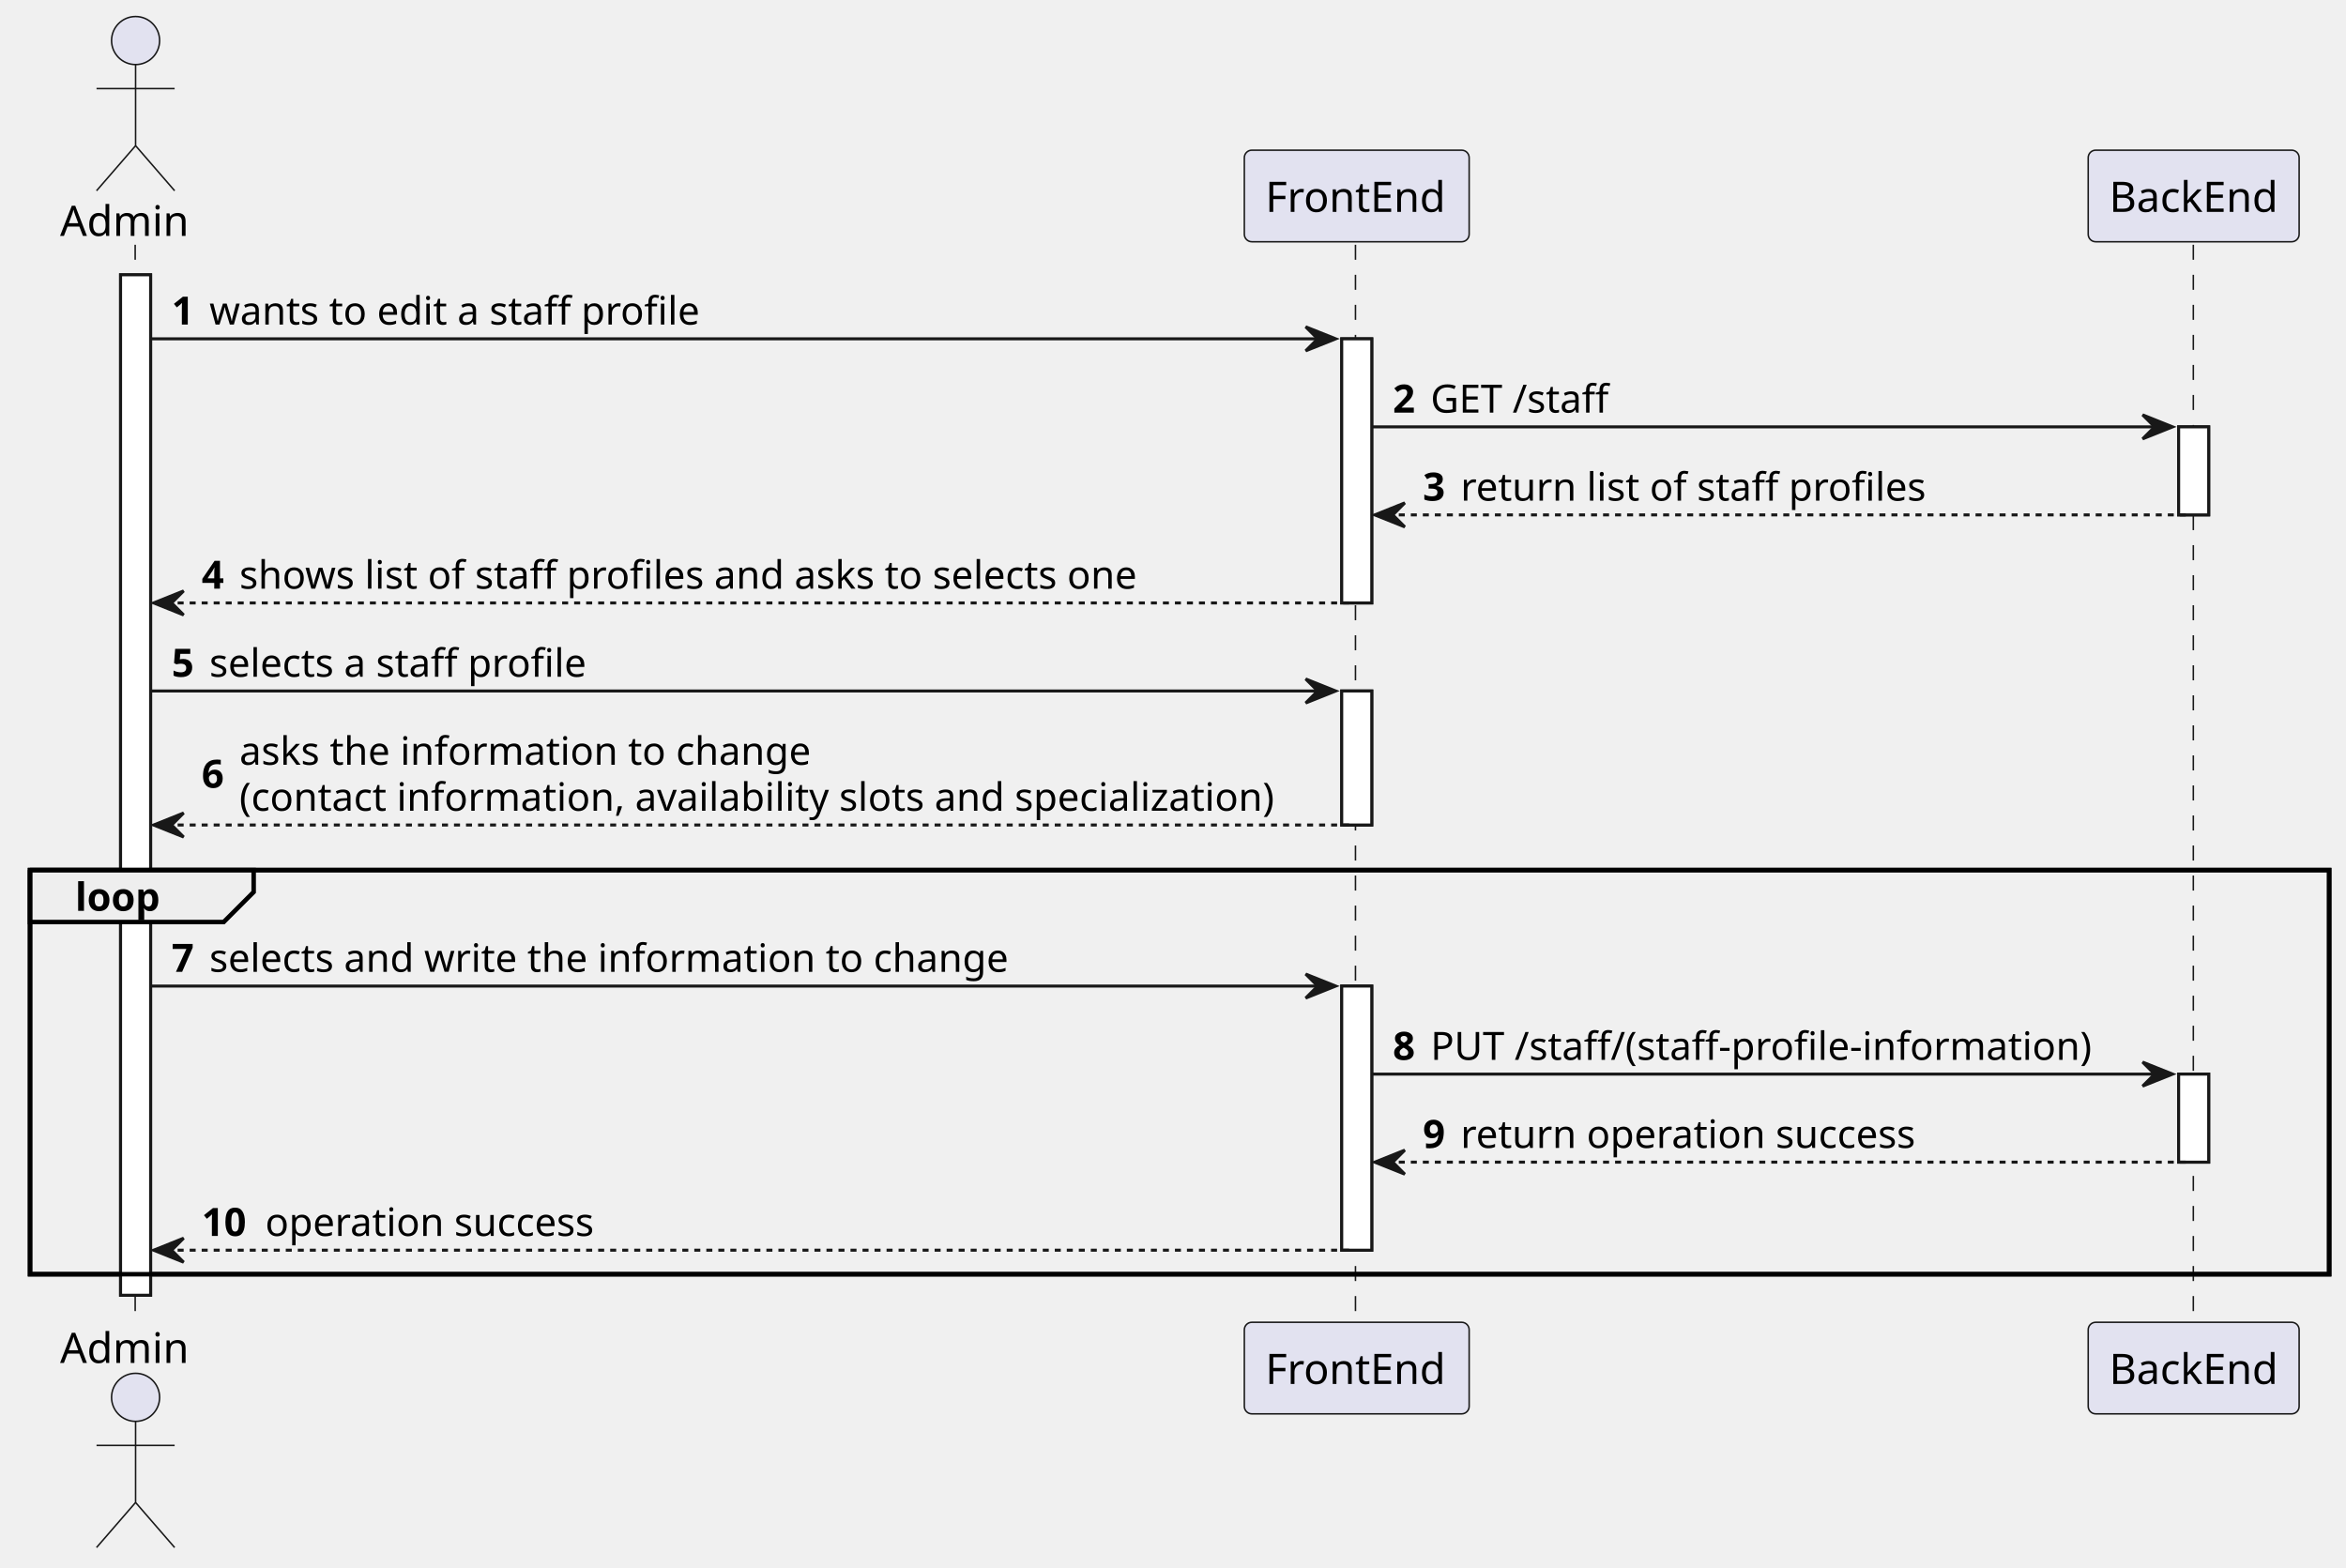
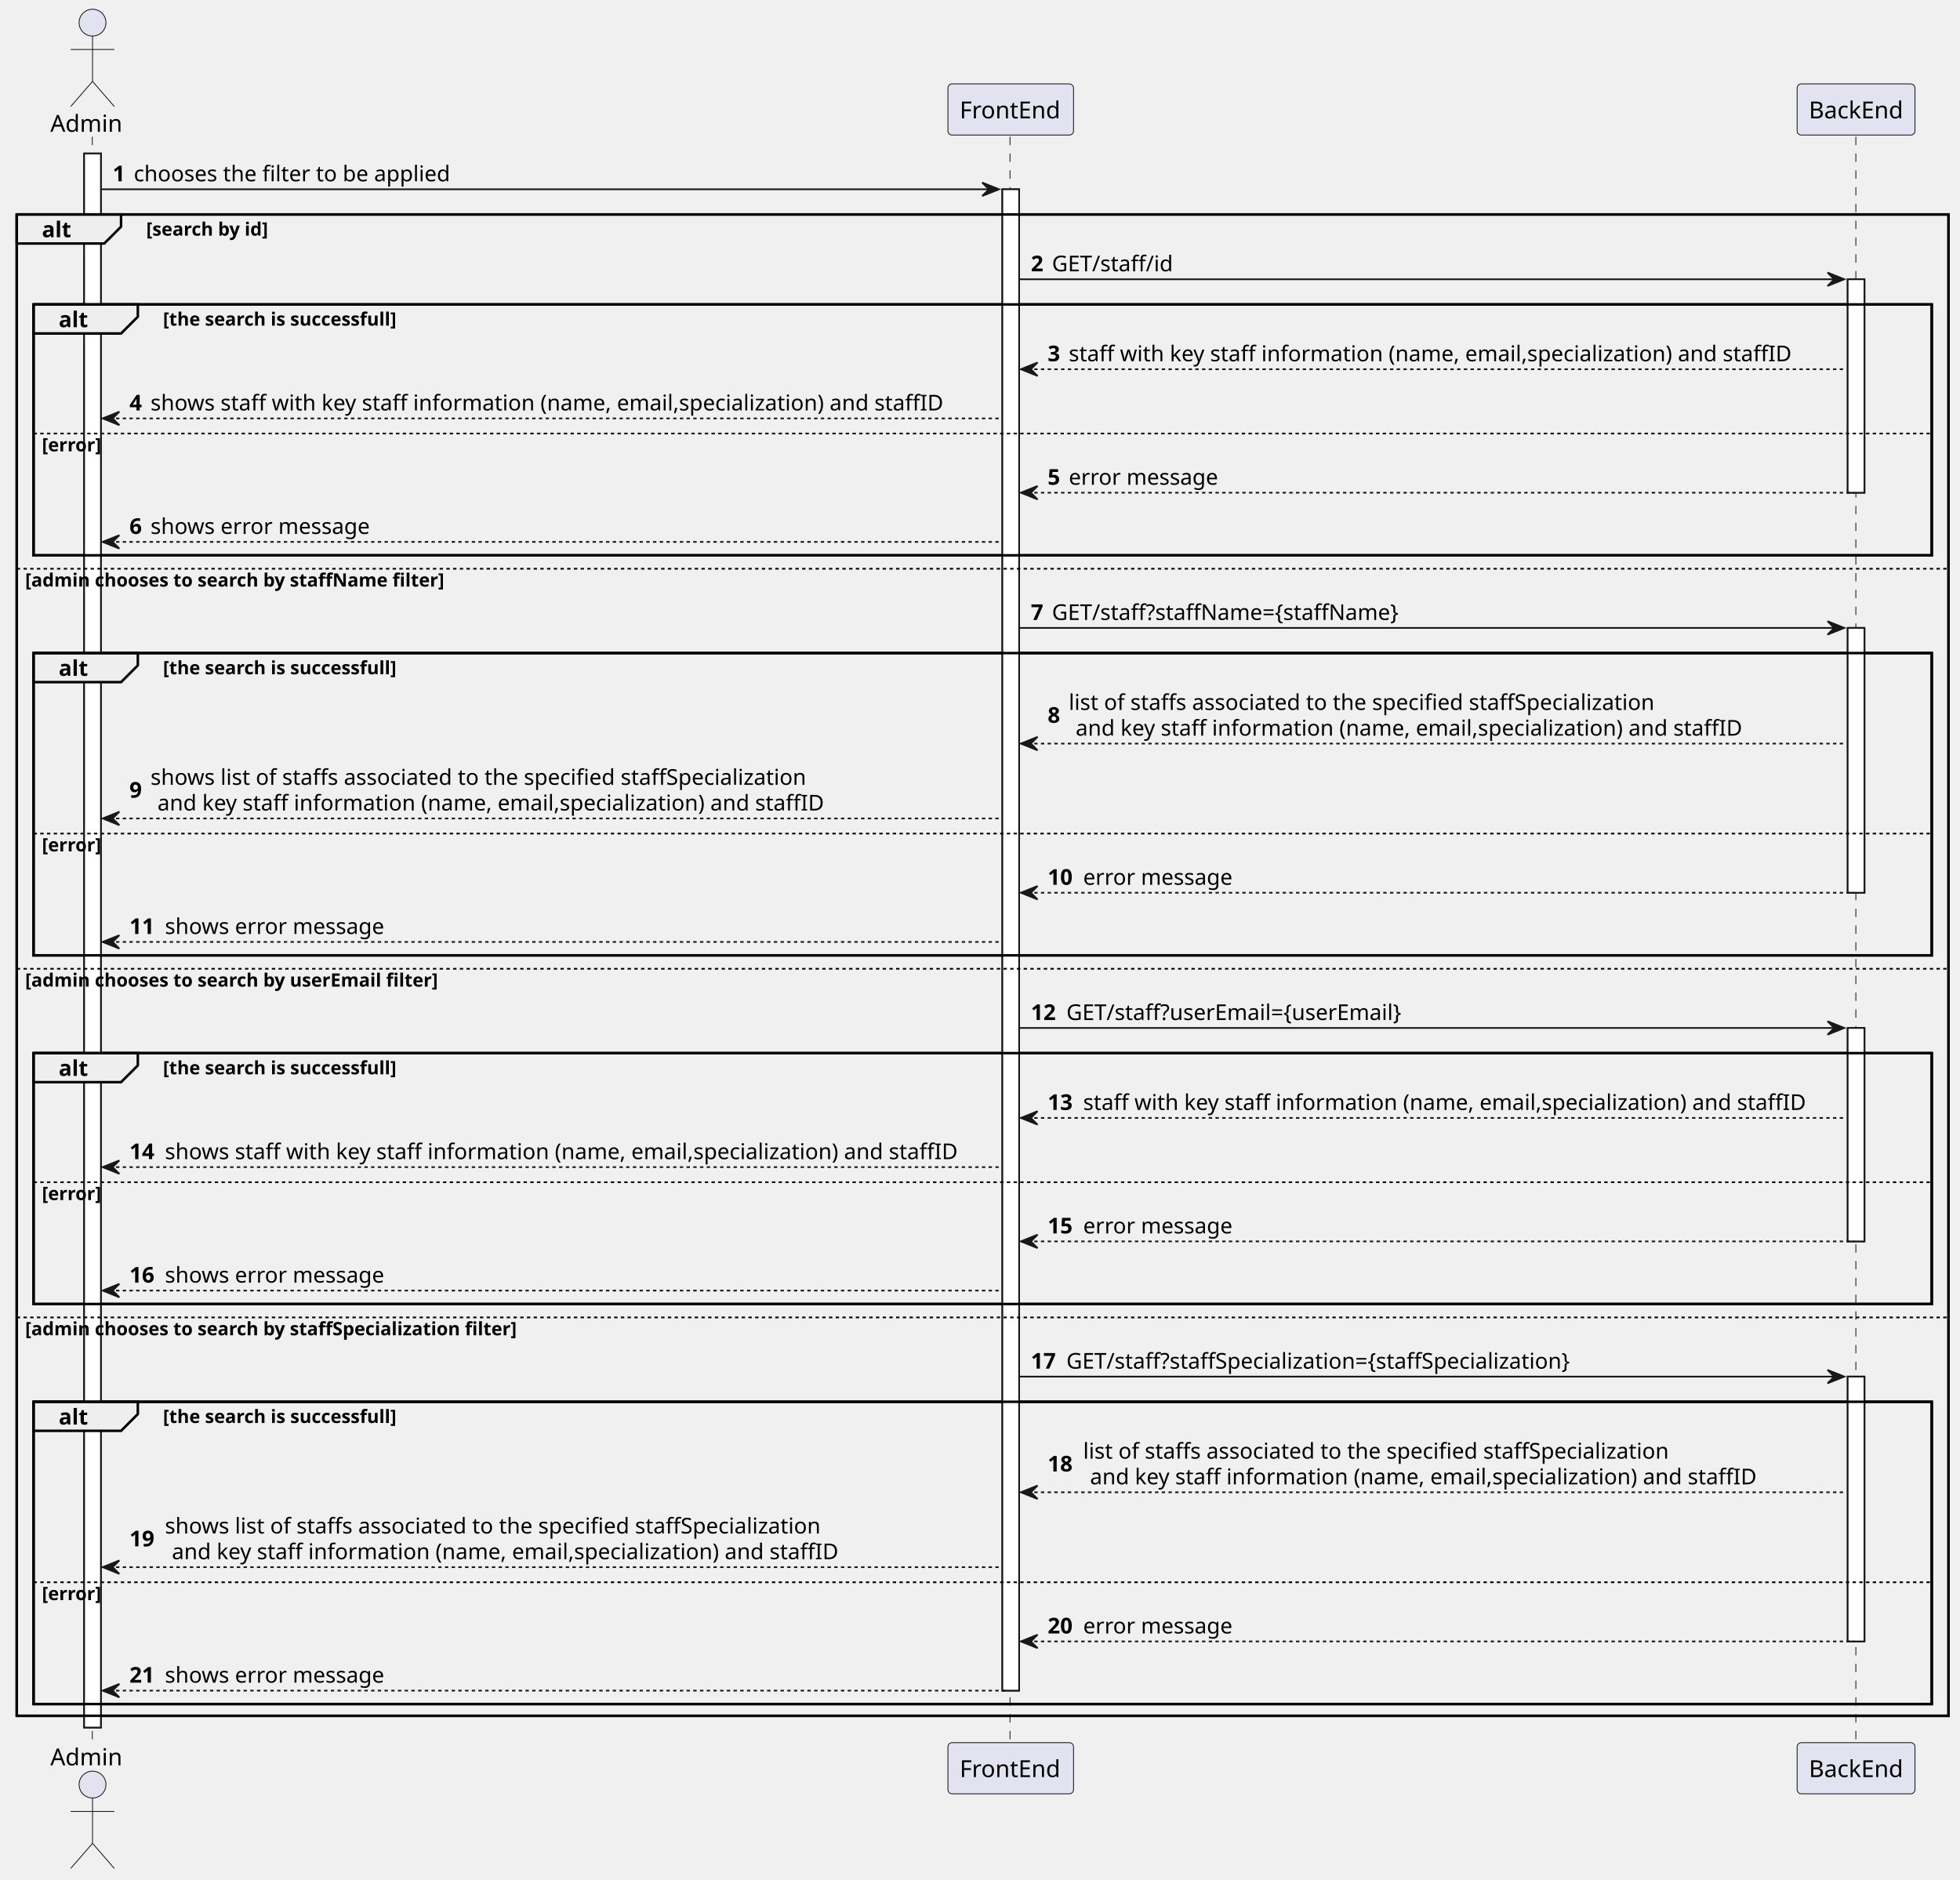
- <svg xmlns="http://www.w3.org/2000/svg" contentStyleType="text/css" height="522px" preserveAspectRatio="none" style="width:781px;height:522px;background:#FFFFFF;" version="1.1" viewBox="0 0 781 522" width="781px" zoomAndPan="magnify">
+ <svg xmlns="http://www.w3.org/2000/svg" contentStyleType="text/css" height="1120px" preserveAspectRatio="none" style="width:1168px;height:1120px;background:#FFFFFF;" version="1.1" viewBox="0 0 1168 1120" width="1168px" zoomAndPan="magnify">
  <defs />
  <g>
-     <rect fill="#FFFFFF" height="339.727" style="stroke:#181818;stroke-width:1.0;" width="10" x="40.138" y="91.488" />
-     <rect fill="#FFFFFF" height="87.932" style="stroke:#181818;stroke-width:1.0;" width="10" x="446.67" y="112.799" />
-     <rect fill="#FFFFFF" height="44.621" style="stroke:#181818;stroke-width:1.0;" width="10" x="446.67" y="230.041" />
-     <rect fill="#FFFFFF" height="87.932" style="stroke:#181818;stroke-width:1.0;" width="10" x="446.67" y="328.283" />
-     <rect fill="#FFFFFF" height="29.311" style="stroke:#181818;stroke-width:1.0;" width="10" x="725.287" y="142.109" />
-     <rect fill="#FFFFFF" height="29.311" style="stroke:#181818;stroke-width:1.0;" width="10" x="725.287" y="357.594" />
-     <rect fill="none" height="134.553" style="stroke:#000000;stroke-width:1.5;" width="765.399" x="10" y="289.662" />
-     <line style="stroke:#181818;stroke-width:0.5;stroke-dasharray:5.0,5.0;" x1="45" x2="45" y1="81.488" y2="441.215" />
-     <line style="stroke:#181818;stroke-width:0.5;stroke-dasharray:5.0,5.0;" x1="451.247" x2="451.247" y1="81.488" y2="441.215" />
-     <line style="stroke:#181818;stroke-width:0.5;stroke-dasharray:5.0,5.0;" x1="730.174" x2="730.174" y1="81.488" y2="441.215" />
-     <text fill="#000000" font-family="sans-serif" font-size="14" lengthAdjust="spacing" textLength="44.276" x="20" y="78.535">Admin</text>
-     <ellipse cx="45.138" cy="13.5" fill="#E2E2F0" rx="8" ry="8" style="stroke:#181818;stroke-width:0.5;" />
-     <path d="M45.138,21.5 L45.138,48.5 M32.138,29.5 L58.138,29.5 M45.138,48.5 L32.138,63.5 M45.138,48.5 L58.138,63.5 " fill="none" style="stroke:#181818;stroke-width:0.5;" />
-     <text fill="#000000" font-family="sans-serif" font-size="14" lengthAdjust="spacing" textLength="44.276" x="20" y="453.75">Admin</text>
-     <ellipse cx="45.138" cy="465.203" fill="#E2E2F0" rx="8" ry="8" style="stroke:#181818;stroke-width:0.5;" />
-     <path d="M45.138,473.203 L45.138,500.203 M32.138,481.203 L58.138,481.203 M45.138,500.203 L32.138,515.203 M45.138,500.203 L58.138,515.203 " fill="none" style="stroke:#181818;stroke-width:0.5;" />
-     <rect fill="#E2E2F0" height="30.488" rx="2.5" ry="2.5" style="stroke:#181818;stroke-width:0.5;" width="74.847" x="414.247" y="50" />
-     <text fill="#000000" font-family="sans-serif" font-size="14" lengthAdjust="spacing" textLength="60.847" x="421.247" y="70.535">FrontEnd</text>
-     <rect fill="#E2E2F0" height="30.488" rx="2.5" ry="2.5" style="stroke:#181818;stroke-width:0.5;" width="74.847" x="414.247" y="440.215" />
-     <text fill="#000000" font-family="sans-serif" font-size="14" lengthAdjust="spacing" textLength="60.847" x="421.247" y="460.75">FrontEnd</text>
-     <rect fill="#E2E2F0" height="30.488" rx="2.5" ry="2.5" style="stroke:#181818;stroke-width:0.5;" width="70.226" x="695.174" y="50" />
-     <text fill="#000000" font-family="sans-serif" font-size="14" lengthAdjust="spacing" textLength="56.226" x="702.174" y="70.535">BackEnd</text>
-     <rect fill="#E2E2F0" height="30.488" rx="2.5" ry="2.5" style="stroke:#181818;stroke-width:0.5;" width="70.226" x="695.174" y="440.215" />
-     <text fill="#000000" font-family="sans-serif" font-size="14" lengthAdjust="spacing" textLength="56.226" x="702.174" y="460.75">BackEnd</text>
-     <rect fill="#FFFFFF" height="339.727" style="stroke:#181818;stroke-width:1.0;" width="10" x="40.138" y="91.488" />
-     <rect fill="#FFFFFF" height="87.932" style="stroke:#181818;stroke-width:1.0;" width="10" x="446.67" y="112.799" />
-     <rect fill="#FFFFFF" height="44.621" style="stroke:#181818;stroke-width:1.0;" width="10" x="446.67" y="230.041" />
-     <rect fill="#FFFFFF" height="87.932" style="stroke:#181818;stroke-width:1.0;" width="10" x="446.67" y="328.283" />
-     <rect fill="#FFFFFF" height="29.311" style="stroke:#181818;stroke-width:1.0;" width="10" x="725.287" y="142.109" />
-     <rect fill="#FFFFFF" height="29.311" style="stroke:#181818;stroke-width:1.0;" width="10" x="725.287" y="357.594" />
-     <polygon fill="#181818" points="434.67,108.799,444.67,112.799,434.67,116.799,438.67,112.799" style="stroke:#181818;stroke-width:1.0;" />
-     <line style="stroke:#181818;stroke-width:1.0;" x1="50.138" x2="440.67" y1="112.799" y2="112.799" />
-     <text fill="#000000" font-family="sans-serif" font-size="13" font-weight="bold" lengthAdjust="spacing" textLength="8.576" x="57.138" y="108.057">1</text>
-     <text fill="#000000" font-family="sans-serif" font-size="13" lengthAdjust="spacing" textLength="170.644" x="69.714" y="108.057">wants to edit a staff profile</text>
-     <polygon fill="#181818" points="713.287,138.109,723.287,142.109,713.287,146.109,717.287,142.109" style="stroke:#181818;stroke-width:1.0;" />
-     <line style="stroke:#181818;stroke-width:1.0;" x1="456.67" x2="719.287" y1="142.109" y2="142.109" />
-     <text fill="#000000" font-family="sans-serif" font-size="13" font-weight="bold" lengthAdjust="spacing" textLength="8.576" x="463.67" y="137.367">2</text>
-     <text fill="#000000" font-family="sans-serif" font-size="13" lengthAdjust="spacing" textLength="63.819" x="476.246" y="137.367">GET /staff</text>
-     <polygon fill="#181818" points="467.67,167.42,457.67,171.42,467.67,175.42,463.67,171.42" style="stroke:#181818;stroke-width:1.0;" />
-     <line style="stroke:#181818;stroke-width:1.0;stroke-dasharray:2.0,2.0;" x1="461.67" x2="729.287" y1="171.42" y2="171.42" />
-     <text fill="#000000" font-family="sans-serif" font-size="13" font-weight="bold" lengthAdjust="spacing" textLength="8.576" x="473.67" y="166.678">3</text>
-     <text fill="#000000" font-family="sans-serif" font-size="13" lengthAdjust="spacing" textLength="162.982" x="486.246" y="166.678">return list of staff profiles</text>
-     <polygon fill="#181818" points="61.138,196.731,51.138,200.731,61.138,204.731,57.138,200.731" style="stroke:#181818;stroke-width:1.0;" />
-     <line style="stroke:#181818;stroke-width:1.0;stroke-dasharray:2.0,2.0;" x1="55.138" x2="450.67" y1="200.731" y2="200.731" />
-     <text fill="#000000" font-family="sans-serif" font-size="13" font-weight="bold" lengthAdjust="spacing" textLength="8.576" x="67.138" y="195.988">4</text>
-     <text fill="#000000" font-family="sans-serif" font-size="13" lengthAdjust="spacing" textLength="314.615" x="79.714" y="195.988">shows list of staff profiles and asks to selects one</text>
-     <polygon fill="#181818" points="434.67,226.041,444.67,230.041,434.67,234.041,438.67,230.041" style="stroke:#181818;stroke-width:1.0;" />
-     <line style="stroke:#181818;stroke-width:1.0;" x1="50.138" x2="440.67" y1="230.041" y2="230.041" />
-     <text fill="#000000" font-family="sans-serif" font-size="13" font-weight="bold" lengthAdjust="spacing" textLength="8.576" x="57.138" y="225.299">5</text>
-     <text fill="#000000" font-family="sans-serif" font-size="13" lengthAdjust="spacing" textLength="131.79" x="69.714" y="225.299">selects a staff profile</text>
-     <polygon fill="#181818" points="61.138,270.662,51.138,274.662,61.138,278.662,57.138,274.662" style="stroke:#181818;stroke-width:1.0;" />
-     <line style="stroke:#181818;stroke-width:1.0;stroke-dasharray:2.0,2.0;" x1="55.138" x2="450.67" y1="274.662" y2="274.662" />
-     <text fill="#000000" font-family="sans-serif" font-size="13" font-weight="bold" lengthAdjust="spacing" textLength="8.576" x="67.138" y="262.265">6</text>
-     <text fill="#000000" font-family="sans-serif" font-size="13" lengthAdjust="spacing" textLength="196.727" x="79.714" y="254.609">asks the information to change</text>
-     <text fill="#000000" font-family="sans-serif" font-size="13" lengthAdjust="spacing" textLength="359.957" x="79.714" y="269.92">(contact information, availability slots and specialization)</text>
-     <path d="M10,289.662 L84.447,289.662 L84.447,296.973 L74.447,306.973 L10,306.973 L10,289.662 " fill="#EEEEEE" style="stroke:#000000;stroke-width:1.5;" />
-     <rect fill="none" height="134.553" style="stroke:#000000;stroke-width:1.5;" width="765.399" x="10" y="289.662" />
-     <text fill="#000000" font-family="sans-serif" font-size="13" font-weight="bold" lengthAdjust="spacing" textLength="29.447" x="25" y="303.231">loop</text>
-     <polygon fill="#181818" points="434.67,324.283,444.67,328.283,434.67,332.283,438.67,328.283" style="stroke:#181818;stroke-width:1.0;" />
-     <line style="stroke:#181818;stroke-width:1.0;" x1="50.138" x2="440.67" y1="328.283" y2="328.283" />
-     <text fill="#000000" font-family="sans-serif" font-size="13" font-weight="bold" lengthAdjust="spacing" textLength="8.576" x="57.138" y="323.541">7</text>
-     <text fill="#000000" font-family="sans-serif" font-size="13" lengthAdjust="spacing" textLength="274.568" x="69.714" y="323.541">selects and write the information to change</text>
-     <polygon fill="#181818" points="713.287,353.594,723.287,357.594,713.287,361.594,717.287,357.594" style="stroke:#181818;stroke-width:1.0;" />
-     <line style="stroke:#181818;stroke-width:1.0;" x1="456.67" x2="719.287" y1="357.594" y2="357.594" />
-     <text fill="#000000" font-family="sans-serif" font-size="13" font-weight="bold" lengthAdjust="spacing" textLength="8.576" x="463.67" y="352.852">8</text>
-     <text fill="#000000" font-family="sans-serif" font-size="13" lengthAdjust="spacing" textLength="237.041" x="476.246" y="352.852">PUT /staff/(staff-profile-information)</text>
-     <polygon fill="#181818" points="467.67,382.904,457.67,386.904,467.67,390.904,463.67,386.904" style="stroke:#181818;stroke-width:1.0;" />
-     <line style="stroke:#181818;stroke-width:1.0;stroke-dasharray:2.0,2.0;" x1="461.67" x2="729.287" y1="386.904" y2="386.904" />
-     <text fill="#000000" font-family="sans-serif" font-size="13" font-weight="bold" lengthAdjust="spacing" textLength="8.576" x="473.67" y="382.162">9</text>
-     <text fill="#000000" font-family="sans-serif" font-size="13" lengthAdjust="spacing" textLength="156.197" x="486.246" y="382.162">return operation success</text>
-     <polygon fill="#181818" points="61.138,412.215,51.138,416.215,61.138,420.215,57.138,416.215" style="stroke:#181818;stroke-width:1.0;" />
-     <line style="stroke:#181818;stroke-width:1.0;stroke-dasharray:2.0,2.0;" x1="55.138" x2="450.67" y1="416.215" y2="416.215" />
-     <text fill="#000000" font-family="sans-serif" font-size="13" font-weight="bold" lengthAdjust="spacing" textLength="17.151" x="67.138" y="411.473">10</text>
-     <text fill="#000000" font-family="sans-serif" font-size="13" lengthAdjust="spacing" textLength="113.204" x="88.29" y="411.473">operation success</text>
+     <rect fill="#FFFFFF" height="938.002" style="stroke:#181818;stroke-width:1.0;" width="10" x="50.138" y="91.488" />
+     <rect fill="#FFFFFF" height="894.691" style="stroke:#181818;stroke-width:1.0;" width="10" x="597.315" y="112.799" />
+     <rect fill="#FFFFFF" height="127.197" style="stroke:#181818;stroke-width:1.0;" width="10" x="1101.056" y="166.42" />
+     <rect fill="#FFFFFF" height="157.818" style="stroke:#181818;stroke-width:1.0;" width="10" x="1101.056" y="374.193" />
+     <rect fill="#FFFFFF" height="127.197" style="stroke:#181818;stroke-width:1.0;" width="10" x="1101.056" y="612.588" />
+     <rect fill="#FFFFFF" height="157.818" style="stroke:#181818;stroke-width:1.0;" width="10" x="1101.056" y="820.361" />
+     <rect fill="none" height="894.691" style="stroke:#000000;stroke-width:1.5;" width="1151.168" x="10" y="127.799" />
+     <rect fill="none" height="149.508" style="stroke:#000000;stroke-width:1.5;" width="1131.168" x="20" y="181.42" />
+     <rect fill="none" height="180.129" style="stroke:#000000;stroke-width:1.5;" width="1131.168" x="20" y="389.193" />
+     <rect fill="none" height="149.508" style="stroke:#000000;stroke-width:1.5;" width="1131.168" x="20" y="627.588" />
+     <rect fill="none" height="180.129" style="stroke:#000000;stroke-width:1.5;" width="1131.168" x="20" y="835.361" />
+     <line style="stroke:#181818;stroke-width:0.5;stroke-dasharray:5.0,5.0;" x1="55" x2="55" y1="81.488" y2="1039.49" />
+     <line style="stroke:#181818;stroke-width:0.5;stroke-dasharray:5.0,5.0;" x1="601.892" x2="601.892" y1="81.488" y2="1039.49" />
+     <line style="stroke:#181818;stroke-width:0.5;stroke-dasharray:5.0,5.0;" x1="1105.943" x2="1105.943" y1="81.488" y2="1039.49" />
+     <text fill="#000000" font-family="sans-serif" font-size="14" lengthAdjust="spacing" textLength="44.276" x="30" y="78.535">Admin</text>
+     <ellipse cx="55.138" cy="13.5" fill="#E2E2F0" rx="8" ry="8" style="stroke:#181818;stroke-width:0.5;" />
+     <path d="M55.138,21.5 L55.138,48.5 M42.138,29.5 L68.138,29.5 M55.138,48.5 L42.138,63.5 M55.138,48.5 L68.138,63.5 " fill="none" style="stroke:#181818;stroke-width:0.5;" />
+     <text fill="#000000" font-family="sans-serif" font-size="14" lengthAdjust="spacing" textLength="44.276" x="30" y="1052.025">Admin</text>
+     <ellipse cx="55.138" cy="1063.478" fill="#E2E2F0" rx="8" ry="8" style="stroke:#181818;stroke-width:0.5;" />
+     <path d="M55.138,1071.478 L55.138,1098.478 M42.138,1079.478 L68.138,1079.478 M55.138,1098.478 L42.138,1113.478 M55.138,1098.478 L68.138,1113.478 " fill="none" style="stroke:#181818;stroke-width:0.5;" />
+     <rect fill="#E2E2F0" height="30.488" rx="2.5" ry="2.5" style="stroke:#181818;stroke-width:0.5;" width="74.847" x="564.892" y="50" />
+     <text fill="#000000" font-family="sans-serif" font-size="14" lengthAdjust="spacing" textLength="60.847" x="571.892" y="70.535">FrontEnd</text>
+     <rect fill="#E2E2F0" height="30.488" rx="2.5" ry="2.5" style="stroke:#181818;stroke-width:0.5;" width="74.847" x="564.892" y="1038.49" />
+     <text fill="#000000" font-family="sans-serif" font-size="14" lengthAdjust="spacing" textLength="60.847" x="571.892" y="1059.025">FrontEnd</text>
+     <rect fill="#E2E2F0" height="30.488" rx="2.5" ry="2.5" style="stroke:#181818;stroke-width:0.5;" width="70.226" x="1070.943" y="50" />
+     <text fill="#000000" font-family="sans-serif" font-size="14" lengthAdjust="spacing" textLength="56.226" x="1077.943" y="70.535">BackEnd</text>
+     <rect fill="#E2E2F0" height="30.488" rx="2.5" ry="2.5" style="stroke:#181818;stroke-width:0.5;" width="70.226" x="1070.943" y="1038.49" />
+     <text fill="#000000" font-family="sans-serif" font-size="14" lengthAdjust="spacing" textLength="56.226" x="1077.943" y="1059.025">BackEnd</text>
+     <rect fill="#FFFFFF" height="938.002" style="stroke:#181818;stroke-width:1.0;" width="10" x="50.138" y="91.488" />
+     <rect fill="#FFFFFF" height="894.691" style="stroke:#181818;stroke-width:1.0;" width="10" x="597.315" y="112.799" />
+     <rect fill="#FFFFFF" height="127.197" style="stroke:#181818;stroke-width:1.0;" width="10" x="1101.056" y="166.42" />
+     <rect fill="#FFFFFF" height="157.818" style="stroke:#181818;stroke-width:1.0;" width="10" x="1101.056" y="374.193" />
+     <rect fill="#FFFFFF" height="127.197" style="stroke:#181818;stroke-width:1.0;" width="10" x="1101.056" y="612.588" />
+     <rect fill="#FFFFFF" height="157.818" style="stroke:#181818;stroke-width:1.0;" width="10" x="1101.056" y="820.361" />
+     <polygon fill="#181818" points="585.315,108.799,595.315,112.799,585.315,116.799,589.315,112.799" style="stroke:#181818;stroke-width:1.0;" />
+     <line style="stroke:#181818;stroke-width:1.0;" x1="60.138" x2="591.315" y1="112.799" y2="112.799" />
+     <text fill="#000000" font-family="sans-serif" font-size="13" font-weight="bold" lengthAdjust="spacing" textLength="8.576" x="67.138" y="108.057">1</text>
+     <text fill="#000000" font-family="sans-serif" font-size="13" lengthAdjust="spacing" textLength="196.409" x="79.714" y="108.057">chooses the filter to be applied</text>
+     <path d="M10,127.799 L72.139,127.799 L72.139,135.109 L62.139,145.109 L10,145.109 L10,127.799 " fill="#EEEEEE" style="stroke:#000000;stroke-width:1.5;" />
+     <rect fill="none" height="894.691" style="stroke:#000000;stroke-width:1.5;" width="1151.168" x="10" y="127.799" />
+     <text fill="#000000" font-family="sans-serif" font-size="13" font-weight="bold" lengthAdjust="spacing" textLength="17.139" x="25" y="141.367">alt</text>
+     <text fill="#000000" font-family="sans-serif" font-size="11" font-weight="bold" lengthAdjust="spacing" textLength="77.183" x="87.139" y="140.434">[search by id]</text>
+     <polygon fill="#181818" points="1089.056,162.42,1099.056,166.42,1089.056,170.42,1093.056,166.42" style="stroke:#181818;stroke-width:1.0;" />
+     <line style="stroke:#181818;stroke-width:1.0;" x1="607.315" x2="1095.056" y1="166.42" y2="166.42" />
+     <text fill="#000000" font-family="sans-serif" font-size="13" font-weight="bold" lengthAdjust="spacing" textLength="8.576" x="614.315" y="161.678">2</text>
+     <text fill="#000000" font-family="sans-serif" font-size="13" lengthAdjust="spacing" textLength="78.463" x="626.891" y="161.678">GET/staff/id</text>
+     <path d="M20,181.42 L82.139,181.42 L82.139,188.731 L72.139,198.731 L20,198.731 L20,181.42 " fill="#EEEEEE" style="stroke:#000000;stroke-width:1.5;" />
+     <rect fill="none" height="149.508" style="stroke:#000000;stroke-width:1.5;" width="1131.168" x="20" y="181.42" />
+     <text fill="#000000" font-family="sans-serif" font-size="13" font-weight="bold" lengthAdjust="spacing" textLength="17.139" x="35" y="194.988">alt</text>
+     <text fill="#000000" font-family="sans-serif" font-size="11" font-weight="bold" lengthAdjust="spacing" textLength="147.141" x="97.139" y="194.055">[the search is successfull]</text>
+     <polygon fill="#181818" points="618.315,216.041,608.315,220.041,618.315,224.041,614.315,220.041" style="stroke:#181818;stroke-width:1.0;" />
+     <line style="stroke:#181818;stroke-width:1.0;stroke-dasharray:2.0,2.0;" x1="612.315" x2="1100.056" y1="220.041" y2="220.041" />
+     <text fill="#000000" font-family="sans-serif" font-size="13" font-weight="bold" lengthAdjust="spacing" textLength="8.576" x="624.315" y="215.299">3</text>
+     <text fill="#000000" font-family="sans-serif" font-size="13" lengthAdjust="spacing" textLength="448.589" x="636.891" y="215.299">staff with key staff information (name, email,specialization) and staffID</text>
+     <polygon fill="#181818" points="71.138,245.352,61.138,249.352,71.138,253.352,67.138,249.352" style="stroke:#181818;stroke-width:1.0;" />
+     <line style="stroke:#181818;stroke-width:1.0;stroke-dasharray:2.0,2.0;" x1="65.138" x2="596.315" y1="249.352" y2="249.352" />
+     <text fill="#000000" font-family="sans-serif" font-size="13" font-weight="bold" lengthAdjust="spacing" textLength="8.576" x="77.138" y="244.609">4</text>
+     <text fill="#000000" font-family="sans-serif" font-size="13" lengthAdjust="spacing" textLength="492.026" x="89.714" y="244.609">shows staff with key staff information (name, email,specialization) and staffID</text>
+     <line style="stroke:#000000;stroke-width:1.0;stroke-dasharray:2.0,2.0;" x1="20" x2="1151.168" y1="258.352" y2="258.352" />
+     <text fill="#000000" font-family="sans-serif" font-size="11" font-weight="bold" lengthAdjust="spacing" textLength="36.626" x="25" y="268.986">[error]</text>
+     <polygon fill="#181818" points="618.315,289.617,608.315,293.617,618.315,297.617,614.315,293.617" style="stroke:#181818;stroke-width:1.0;" />
+     <line style="stroke:#181818;stroke-width:1.0;stroke-dasharray:2.0,2.0;" x1="612.315" x2="1105.056" y1="293.617" y2="293.617" />
+     <text fill="#000000" font-family="sans-serif" font-size="13" font-weight="bold" lengthAdjust="spacing" textLength="8.576" x="624.315" y="288.875">5</text>
+     <text fill="#000000" font-family="sans-serif" font-size="13" lengthAdjust="spacing" textLength="90.46" x="636.891" y="288.875">error message</text>
+     <polygon fill="#181818" points="71.138,318.928,61.138,322.928,71.138,326.928,67.138,322.928" style="stroke:#181818;stroke-width:1.0;" />
+     <line style="stroke:#181818;stroke-width:1.0;stroke-dasharray:2.0,2.0;" x1="65.138" x2="596.315" y1="322.928" y2="322.928" />
+     <text fill="#000000" font-family="sans-serif" font-size="13" font-weight="bold" lengthAdjust="spacing" textLength="8.576" x="77.138" y="318.185">6</text>
+     <text fill="#000000" font-family="sans-serif" font-size="13" lengthAdjust="spacing" textLength="133.898" x="89.714" y="318.185">shows error message</text>
+     <line style="stroke:#000000;stroke-width:1.0;stroke-dasharray:2.0,2.0;" x1="10" x2="1161.168" y1="338.928" y2="338.928" />
+     <text fill="#000000" font-family="sans-serif" font-size="11" font-weight="bold" lengthAdjust="spacing" textLength="259.456" x="15" y="349.562">[admin chooses to search by staffName filter]</text>
+     <polygon fill="#181818" points="1089.056,370.193,1099.056,374.193,1089.056,378.193,1093.056,374.193" style="stroke:#181818;stroke-width:1.0;" />
+     <line style="stroke:#181818;stroke-width:1.0;" x1="607.315" x2="1095.056" y1="374.193" y2="374.193" />
+     <text fill="#000000" font-family="sans-serif" font-size="13" font-weight="bold" lengthAdjust="spacing" textLength="8.576" x="614.315" y="369.451">7</text>
+     <text fill="#000000" font-family="sans-serif" font-size="13" lengthAdjust="spacing" textLength="212.761" x="626.891" y="369.451">GET/staff?staffName={staffName}</text>
+     <path d="M20,389.193 L82.139,389.193 L82.139,396.504 L72.139,406.504 L20,406.504 L20,389.193 " fill="#EEEEEE" style="stroke:#000000;stroke-width:1.5;" />
+     <rect fill="none" height="180.129" style="stroke:#000000;stroke-width:1.5;" width="1131.168" x="20" y="389.193" />
+     <text fill="#000000" font-family="sans-serif" font-size="13" font-weight="bold" lengthAdjust="spacing" textLength="17.139" x="35" y="402.762">alt</text>
+     <text fill="#000000" font-family="sans-serif" font-size="11" font-weight="bold" lengthAdjust="spacing" textLength="147.141" x="97.139" y="401.828">[the search is successfull]</text>
+     <polygon fill="#181818" points="618.315,439.125,608.315,443.125,618.315,447.125,614.315,443.125" style="stroke:#181818;stroke-width:1.0;" />
+     <line style="stroke:#181818;stroke-width:1.0;stroke-dasharray:2.0,2.0;" x1="612.315" x2="1100.056" y1="443.125" y2="443.125" />
+     <text fill="#000000" font-family="sans-serif" font-size="13" font-weight="bold" lengthAdjust="spacing" textLength="8.576" x="624.315" y="430.728">8</text>
+     <text fill="#000000" font-family="sans-serif" font-size="13" lengthAdjust="spacing" textLength="366.241" x="636.891" y="423.072">list of staffs associated to the specified staffSpecialization</text>
+     <text fill="#000000" font-family="sans-serif" font-size="13" lengthAdjust="spacing" textLength="412.972" x="641.004" y="438.383">and key staff information (name, email,specialization) and staffID</text>
+     <polygon fill="#181818" points="71.138,483.746,61.138,487.746,71.138,491.746,67.138,487.746" style="stroke:#181818;stroke-width:1.0;" />
+     <line style="stroke:#181818;stroke-width:1.0;stroke-dasharray:2.0,2.0;" x1="65.138" x2="596.315" y1="487.746" y2="487.746" />
+     <text fill="#000000" font-family="sans-serif" font-size="13" font-weight="bold" lengthAdjust="spacing" textLength="8.576" x="77.138" y="475.349">9</text>
+     <text fill="#000000" font-family="sans-serif" font-size="13" lengthAdjust="spacing" textLength="409.678" x="89.714" y="467.693">shows list of staffs associated to the specified staffSpecialization</text>
+     <text fill="#000000" font-family="sans-serif" font-size="13" lengthAdjust="spacing" textLength="412.972" x="93.827" y="483.004">and key staff information (name, email,specialization) and staffID</text>
+     <line style="stroke:#000000;stroke-width:1.0;stroke-dasharray:2.0,2.0;" x1="20" x2="1151.168" y1="496.746" y2="496.746" />
+     <text fill="#000000" font-family="sans-serif" font-size="11" font-weight="bold" lengthAdjust="spacing" textLength="36.626" x="25" y="507.381">[error]</text>
+     <polygon fill="#181818" points="618.315,528.012,608.315,532.012,618.315,536.012,614.315,532.012" style="stroke:#181818;stroke-width:1.0;" />
+     <line style="stroke:#181818;stroke-width:1.0;stroke-dasharray:2.0,2.0;" x1="612.315" x2="1105.056" y1="532.012" y2="532.012" />
+     <text fill="#000000" font-family="sans-serif" font-size="13" font-weight="bold" lengthAdjust="spacing" textLength="17.151" x="624.315" y="527.269">10</text>
+     <text fill="#000000" font-family="sans-serif" font-size="13" lengthAdjust="spacing" textLength="90.46" x="645.467" y="527.269">error message</text>
+     <polygon fill="#181818" points="71.138,557.322,61.138,561.322,71.138,565.322,67.138,561.322" style="stroke:#181818;stroke-width:1.0;" />
+     <line style="stroke:#181818;stroke-width:1.0;stroke-dasharray:2.0,2.0;" x1="65.138" x2="596.315" y1="561.322" y2="561.322" />
+     <text fill="#000000" font-family="sans-serif" font-size="13" font-weight="bold" lengthAdjust="spacing" textLength="17.151" x="77.138" y="556.58">11</text>
+     <text fill="#000000" font-family="sans-serif" font-size="13" lengthAdjust="spacing" textLength="133.898" x="98.29" y="556.58">shows error message</text>
+     <line style="stroke:#000000;stroke-width:1.0;stroke-dasharray:2.0,2.0;" x1="10" x2="1161.168" y1="577.322" y2="577.322" />
+     <text fill="#000000" font-family="sans-serif" font-size="11" font-weight="bold" lengthAdjust="spacing" textLength="256.942" x="15" y="587.957">[admin chooses to search by userEmail filter]</text>
+     <polygon fill="#181818" points="1089.056,608.588,1099.056,612.588,1089.056,616.588,1093.056,612.588" style="stroke:#181818;stroke-width:1.0;" />
+     <line style="stroke:#181818;stroke-width:1.0;" x1="607.315" x2="1095.056" y1="612.588" y2="612.588" />
+     <text fill="#000000" font-family="sans-serif" font-size="13" font-weight="bold" lengthAdjust="spacing" textLength="17.151" x="614.315" y="607.846">12</text>
+     <text fill="#000000" font-family="sans-serif" font-size="13" lengthAdjust="spacing" textLength="206.248" x="635.467" y="607.846">GET/staff?userEmail={userEmail}</text>
+     <path d="M20,627.588 L82.139,627.588 L82.139,634.898 L72.139,644.898 L20,644.898 L20,627.588 " fill="#EEEEEE" style="stroke:#000000;stroke-width:1.5;" />
+     <rect fill="none" height="149.508" style="stroke:#000000;stroke-width:1.5;" width="1131.168" x="20" y="627.588" />
+     <text fill="#000000" font-family="sans-serif" font-size="13" font-weight="bold" lengthAdjust="spacing" textLength="17.139" x="35" y="641.156">alt</text>
+     <text fill="#000000" font-family="sans-serif" font-size="11" font-weight="bold" lengthAdjust="spacing" textLength="147.141" x="97.139" y="640.223">[the search is successfull]</text>
+     <polygon fill="#181818" points="618.315,662.209,608.315,666.209,618.315,670.209,614.315,666.209" style="stroke:#181818;stroke-width:1.0;" />
+     <line style="stroke:#181818;stroke-width:1.0;stroke-dasharray:2.0,2.0;" x1="612.315" x2="1100.056" y1="666.209" y2="666.209" />
+     <text fill="#000000" font-family="sans-serif" font-size="13" font-weight="bold" lengthAdjust="spacing" textLength="17.151" x="624.315" y="661.467">13</text>
+     <text fill="#000000" font-family="sans-serif" font-size="13" lengthAdjust="spacing" textLength="448.589" x="645.467" y="661.467">staff with key staff information (name, email,specialization) and staffID</text>
+     <polygon fill="#181818" points="71.138,691.519,61.138,695.519,71.138,699.519,67.138,695.519" style="stroke:#181818;stroke-width:1.0;" />
+     <line style="stroke:#181818;stroke-width:1.0;stroke-dasharray:2.0,2.0;" x1="65.138" x2="596.315" y1="695.519" y2="695.519" />
+     <text fill="#000000" font-family="sans-serif" font-size="13" font-weight="bold" lengthAdjust="spacing" textLength="17.151" x="77.138" y="690.777">14</text>
+     <text fill="#000000" font-family="sans-serif" font-size="13" lengthAdjust="spacing" textLength="492.026" x="98.29" y="690.777">shows staff with key staff information (name, email,specialization) and staffID</text>
+     <line style="stroke:#000000;stroke-width:1.0;stroke-dasharray:2.0,2.0;" x1="20" x2="1151.168" y1="704.519" y2="704.519" />
+     <text fill="#000000" font-family="sans-serif" font-size="11" font-weight="bold" lengthAdjust="spacing" textLength="36.626" x="25" y="715.154">[error]</text>
+     <polygon fill="#181818" points="618.315,735.785,608.315,739.785,618.315,743.785,614.315,739.785" style="stroke:#181818;stroke-width:1.0;" />
+     <line style="stroke:#181818;stroke-width:1.0;stroke-dasharray:2.0,2.0;" x1="612.315" x2="1105.056" y1="739.785" y2="739.785" />
+     <text fill="#000000" font-family="sans-serif" font-size="13" font-weight="bold" lengthAdjust="spacing" textLength="17.151" x="624.315" y="735.043">15</text>
+     <text fill="#000000" font-family="sans-serif" font-size="13" lengthAdjust="spacing" textLength="90.46" x="645.467" y="735.043">error message</text>
+     <polygon fill="#181818" points="71.138,765.096,61.138,769.096,71.138,773.096,67.138,769.096" style="stroke:#181818;stroke-width:1.0;" />
+     <line style="stroke:#181818;stroke-width:1.0;stroke-dasharray:2.0,2.0;" x1="65.138" x2="596.315" y1="769.096" y2="769.096" />
+     <text fill="#000000" font-family="sans-serif" font-size="13" font-weight="bold" lengthAdjust="spacing" textLength="17.151" x="77.138" y="764.354">16</text>
+     <text fill="#000000" font-family="sans-serif" font-size="13" lengthAdjust="spacing" textLength="133.898" x="98.29" y="764.354">shows error message</text>
+     <line style="stroke:#000000;stroke-width:1.0;stroke-dasharray:2.0,2.0;" x1="10" x2="1161.168" y1="785.096" y2="785.096" />
+     <text fill="#000000" font-family="sans-serif" font-size="11" font-weight="bold" lengthAdjust="spacing" textLength="305.744" x="15" y="795.731">[admin chooses to search by staffSpecialization filter]</text>
+     <polygon fill="#181818" points="1089.056,816.361,1099.056,820.361,1089.056,824.361,1093.056,820.361" style="stroke:#181818;stroke-width:1.0;" />
+     <line style="stroke:#181818;stroke-width:1.0;" x1="607.315" x2="1095.056" y1="820.361" y2="820.361" />
+     <text fill="#000000" font-family="sans-serif" font-size="13" font-weight="bold" lengthAdjust="spacing" textLength="17.151" x="614.315" y="815.619">17</text>
+     <text fill="#000000" font-family="sans-serif" font-size="13" lengthAdjust="spacing" textLength="314.12" x="635.467" y="815.619">GET/staff?staffSpecialization={staffSpecialization}</text>
+     <path d="M20,835.361 L82.139,835.361 L82.139,842.672 L72.139,852.672 L20,852.672 L20,835.361 " fill="#EEEEEE" style="stroke:#000000;stroke-width:1.5;" />
+     <rect fill="none" height="180.129" style="stroke:#000000;stroke-width:1.5;" width="1131.168" x="20" y="835.361" />
+     <text fill="#000000" font-family="sans-serif" font-size="13" font-weight="bold" lengthAdjust="spacing" textLength="17.139" x="35" y="848.93">alt</text>
+     <text fill="#000000" font-family="sans-serif" font-size="11" font-weight="bold" lengthAdjust="spacing" textLength="147.141" x="97.139" y="847.996">[the search is successfull]</text>
+     <polygon fill="#181818" points="618.315,885.293,608.315,889.293,618.315,893.293,614.315,889.293" style="stroke:#181818;stroke-width:1.0;" />
+     <line style="stroke:#181818;stroke-width:1.0;stroke-dasharray:2.0,2.0;" x1="612.315" x2="1100.056" y1="889.293" y2="889.293" />
+     <text fill="#000000" font-family="sans-serif" font-size="13" font-weight="bold" lengthAdjust="spacing" textLength="17.151" x="624.315" y="876.895">18</text>
+     <text fill="#000000" font-family="sans-serif" font-size="13" lengthAdjust="spacing" textLength="366.241" x="645.467" y="869.24">list of staffs associated to the specified staffSpecialization</text>
+     <text fill="#000000" font-family="sans-serif" font-size="13" lengthAdjust="spacing" textLength="412.972" x="649.58" y="884.551">and key staff information (name, email,specialization) and staffID</text>
+     <polygon fill="#181818" points="71.138,929.914,61.138,933.914,71.138,937.914,67.138,933.914" style="stroke:#181818;stroke-width:1.0;" />
+     <line style="stroke:#181818;stroke-width:1.0;stroke-dasharray:2.0,2.0;" x1="65.138" x2="596.315" y1="933.914" y2="933.914" />
+     <text fill="#000000" font-family="sans-serif" font-size="13" font-weight="bold" lengthAdjust="spacing" textLength="17.151" x="77.138" y="921.517">19</text>
+     <text fill="#000000" font-family="sans-serif" font-size="13" lengthAdjust="spacing" textLength="409.678" x="98.29" y="913.861">shows list of staffs associated to the specified staffSpecialization</text>
+     <text fill="#000000" font-family="sans-serif" font-size="13" lengthAdjust="spacing" textLength="412.972" x="102.403" y="929.172">and key staff information (name, email,specialization) and staffID</text>
+     <line style="stroke:#000000;stroke-width:1.0;stroke-dasharray:2.0,2.0;" x1="20" x2="1151.168" y1="942.914" y2="942.914" />
+     <text fill="#000000" font-family="sans-serif" font-size="11" font-weight="bold" lengthAdjust="spacing" textLength="36.626" x="25" y="953.549">[error]</text>
+     <polygon fill="#181818" points="618.315,974.18,608.315,978.18,618.315,982.18,614.315,978.18" style="stroke:#181818;stroke-width:1.0;" />
+     <line style="stroke:#181818;stroke-width:1.0;stroke-dasharray:2.0,2.0;" x1="612.315" x2="1105.056" y1="978.18" y2="978.18" />
+     <text fill="#000000" font-family="sans-serif" font-size="13" font-weight="bold" lengthAdjust="spacing" textLength="17.151" x="624.315" y="973.438">20</text>
+     <text fill="#000000" font-family="sans-serif" font-size="13" lengthAdjust="spacing" textLength="90.46" x="645.467" y="973.438">error message</text>
+     <polygon fill="#181818" points="71.138,1003.49,61.138,1007.49,71.138,1011.49,67.138,1007.49" style="stroke:#181818;stroke-width:1.0;" />
+     <line style="stroke:#181818;stroke-width:1.0;stroke-dasharray:2.0,2.0;" x1="65.138" x2="601.315" y1="1007.49" y2="1007.49" />
+     <text fill="#000000" font-family="sans-serif" font-size="13" font-weight="bold" lengthAdjust="spacing" textLength="17.151" x="77.138" y="1002.748">21</text>
+     <text fill="#000000" font-family="sans-serif" font-size="13" lengthAdjust="spacing" textLength="133.898" x="98.29" y="1002.748">shows error message</text>
  </g>
</svg>
